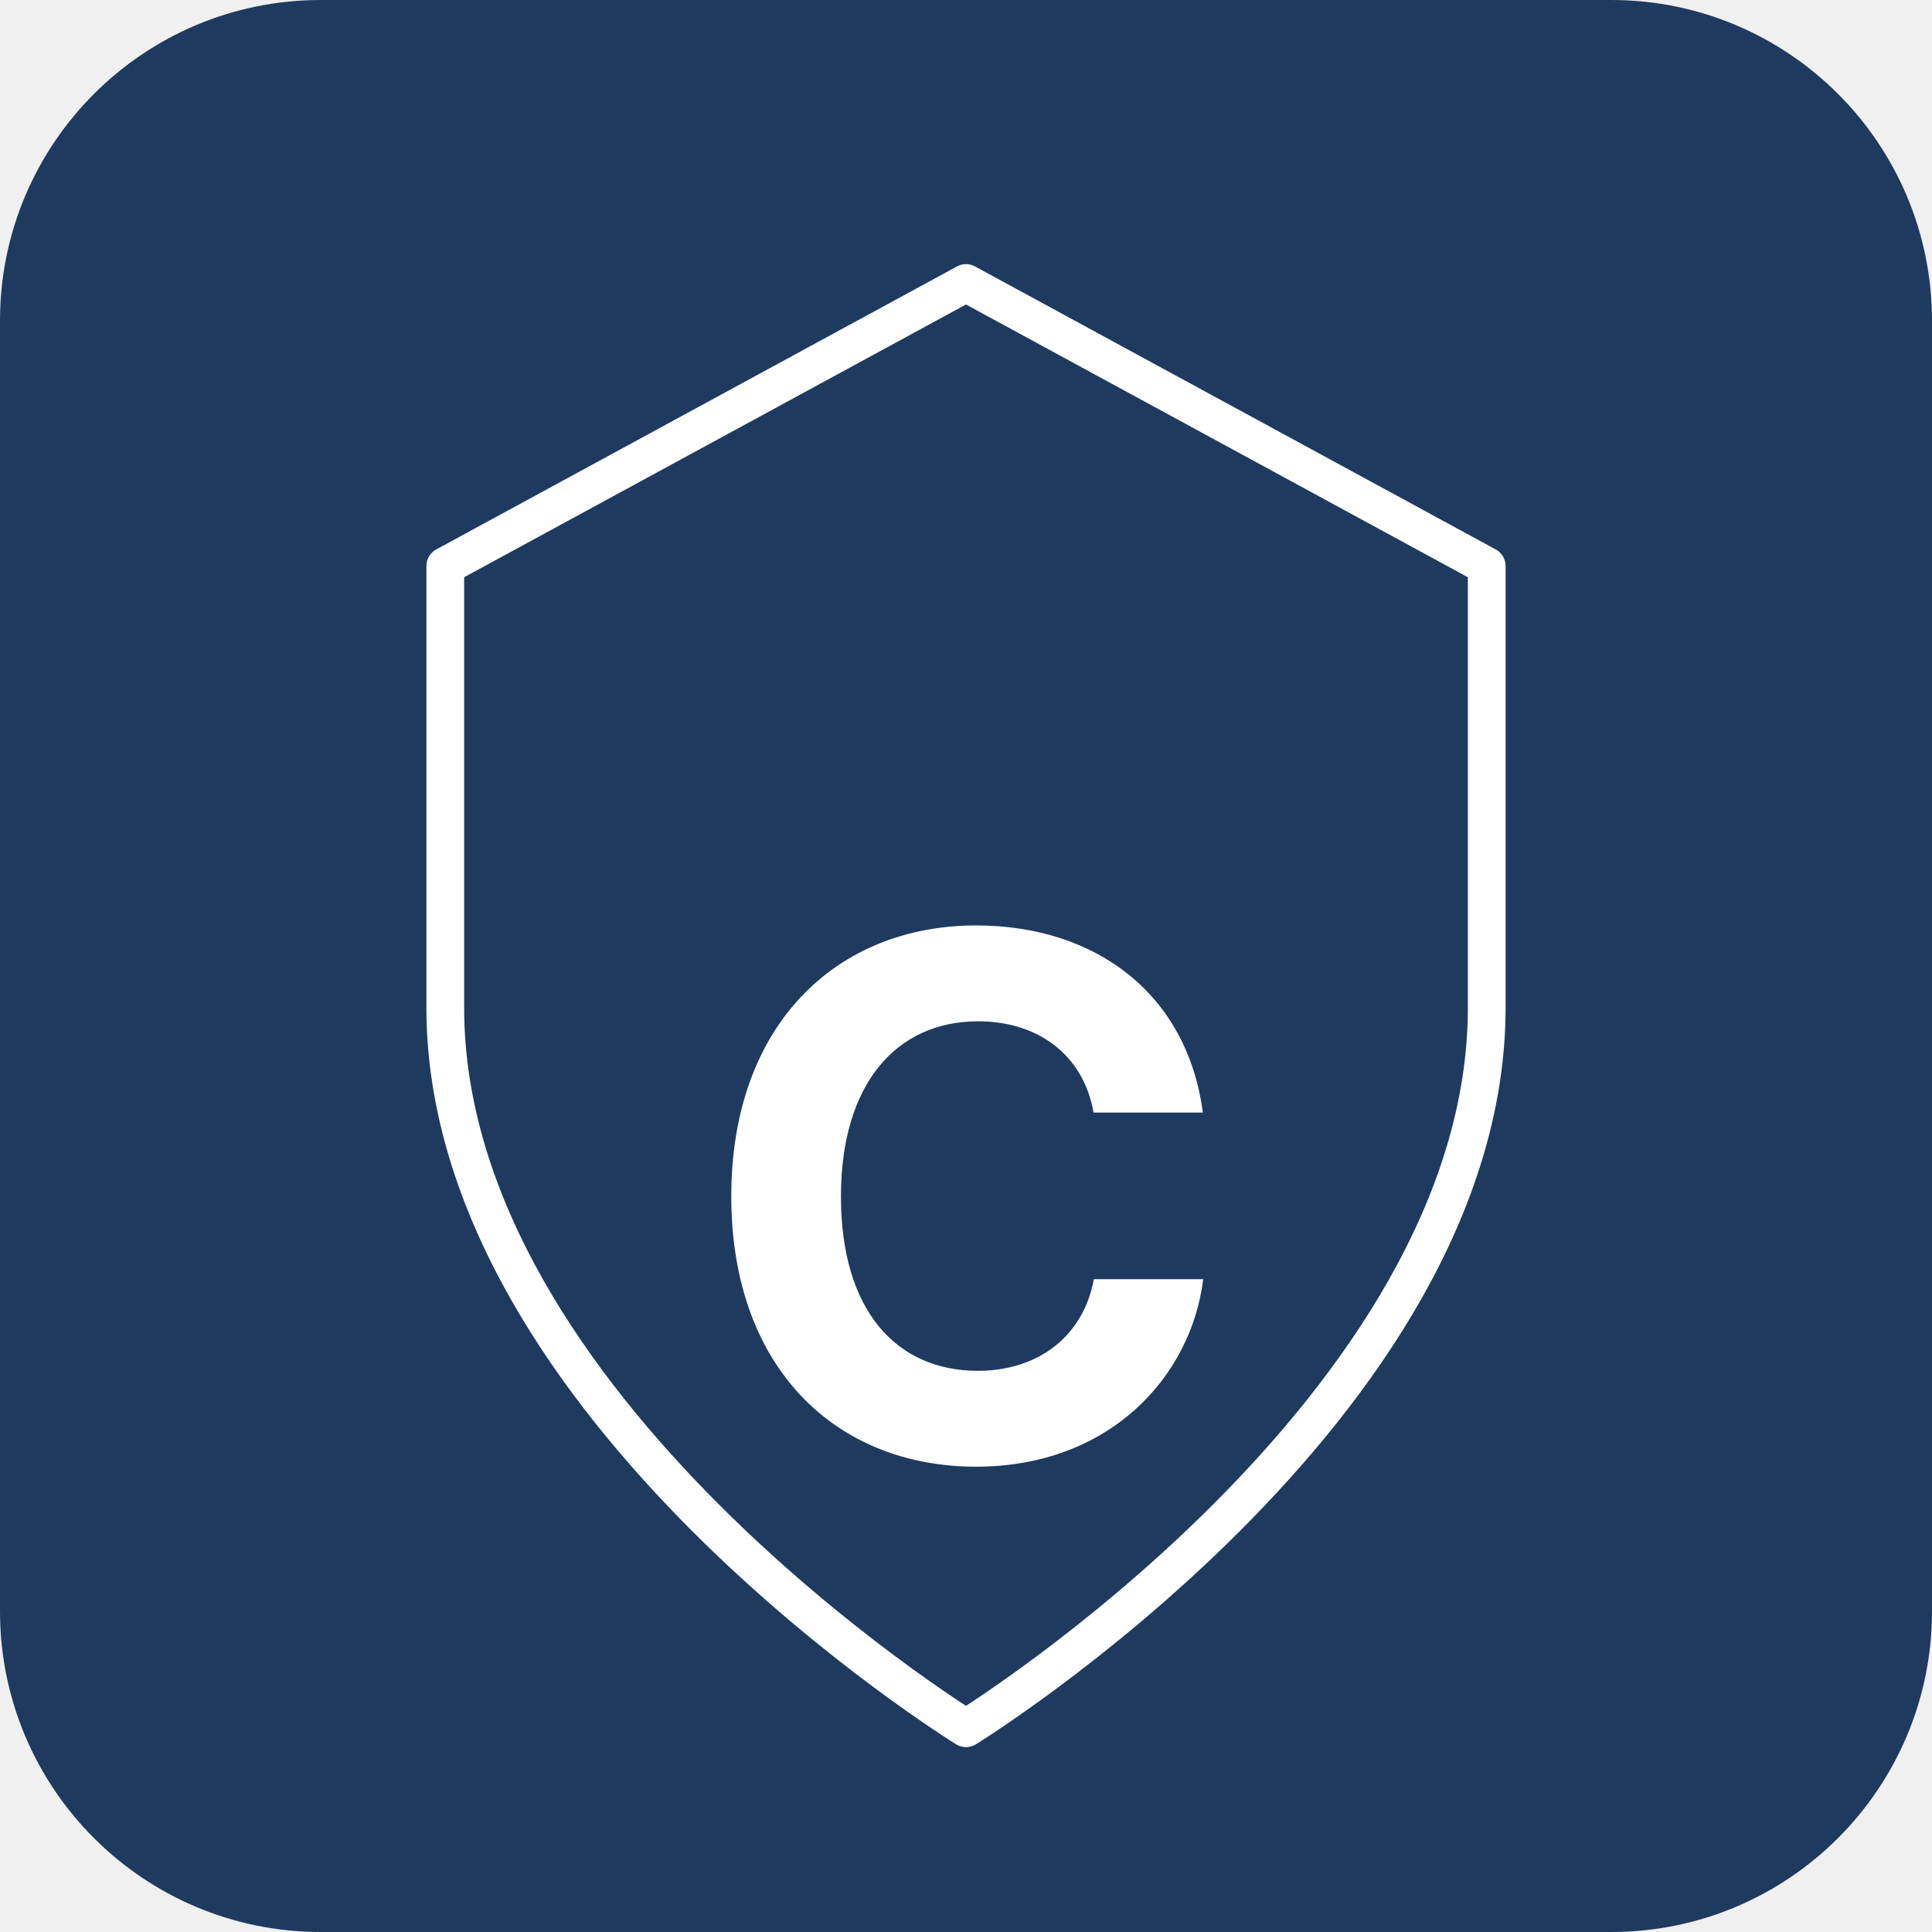
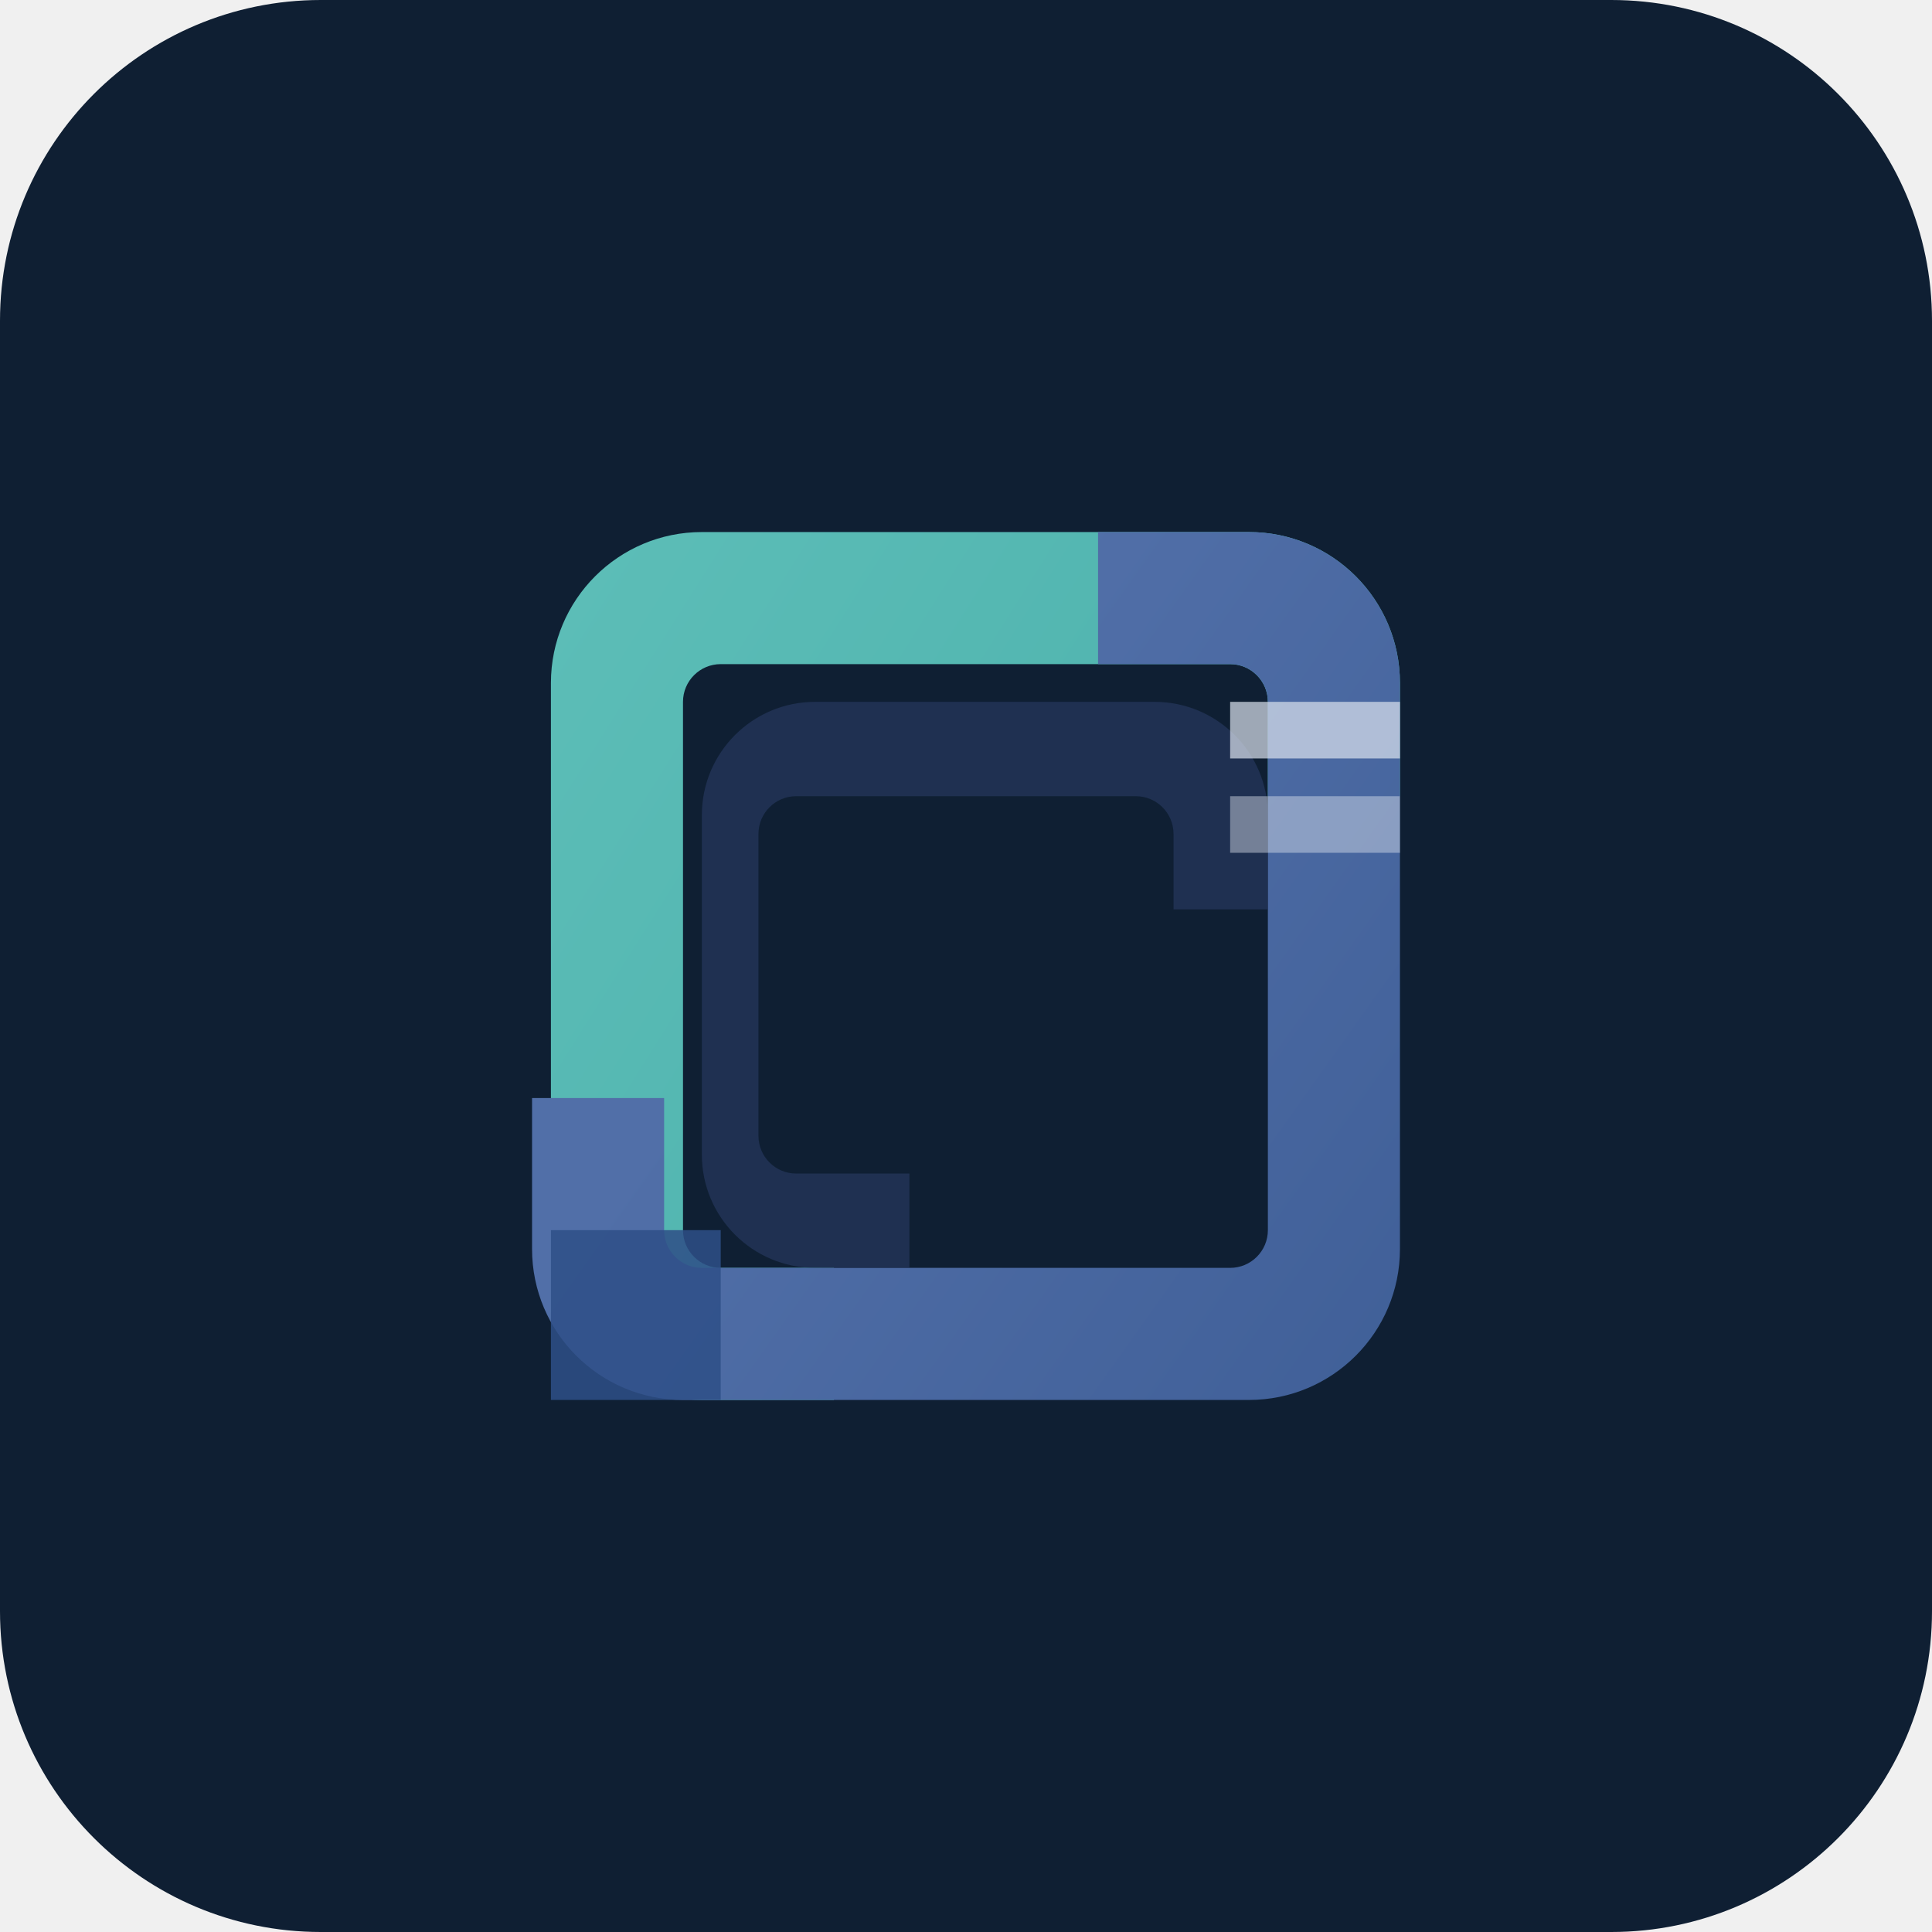
<svg xmlns="http://www.w3.org/2000/svg" viewBox="0 0 512 512">
-   <rect width="512" height="512" rx="85" fill="#1e3a5f" />
-   <path d="M 256 75 L 394 150 L 394 267 C 394 373 256 458 256 458 C 256 458 118 373 118 267 L 118 150 Z" fill="none" stroke="white" stroke-width="10" stroke-linejoin="round" />
-   <text x="256" y="315" font-family="system-ui, -apple-system, sans-serif" font-size="192" font-weight="700" fill="white" text-anchor="middle" dominant-baseline="middle">C</text>
+   <defs>
+     <linearGradient id="gTeal" x1="24" y1="21" x2="162" y2="108" gradientUnits="userSpaceOnUse">
+       <stop offset="0" stop-color="#5CBDB7" />
+       <stop offset="1" stop-color="#3FA7A3" />
+     </linearGradient>
+     <linearGradient id="gSlate" x1="33" y1="78" x2="168" y2="174" gradientUnits="userSpaceOnUse">
+       <stop offset="0" stop-color="#516FA8" />
+       <stop offset="1" stop-color="#2E4F87" />
+     </linearGradient>
+   </defs>
+   <rect width="512" height="512" rx="85" fill="#0f1f33" />
+   <g transform="translate(96,96) scale(2.5)">
+     <path d="M36 18H94C102.837 18 110 25.163 110 34V46H96V36C96 33.791 94.209 32 92 32H38C35.791 32 34 33.791 34 36V92C34 94.209 35.791 96 38 96H50V110H36C27.163 110 20 102.837 20 94V34C20 25.163 27.163 18 36 18Z" fill="url(#gTeal)" />
+     <path d="M78 110H34C25.163 110 18 102.837 18 94V78H32V92C32 94.209 33.791 96 36 96H92C94.209 96 96 94.209 96 92V36C96 33.791 94.209 32 92 32H78V18H94C102.837 18 110 25.163 110 34V94C110 102.837 102.837 110 94 110H78Z" fill="url(#gSlate)" />
+     <path d="M44 36H84C90.627 36 96 41.373 96 48V58H86V50C86 47.791 84.209 46 82 46H46C43.791 46 42 47.791 42 50V82C42 84.209 43.791 86 46 86H58V96H48C41.373 96 36 90.627 36 84V48C36 41.373 41.373 36 48 36H44Z" fill="#2B3E6A" opacity="0.55" />
+     <rect x="92" y="36" width="18" height="6" fill="#DCE3EE" opacity="0.70" />
+     <rect x="92" y="46" width="18" height="6" fill="#DCE3EE" opacity="0.45" />
+     <rect x="20" y="92" width="18" height="18" fill="#2E4F87" opacity="0.85" />
+   </g>
</svg>
